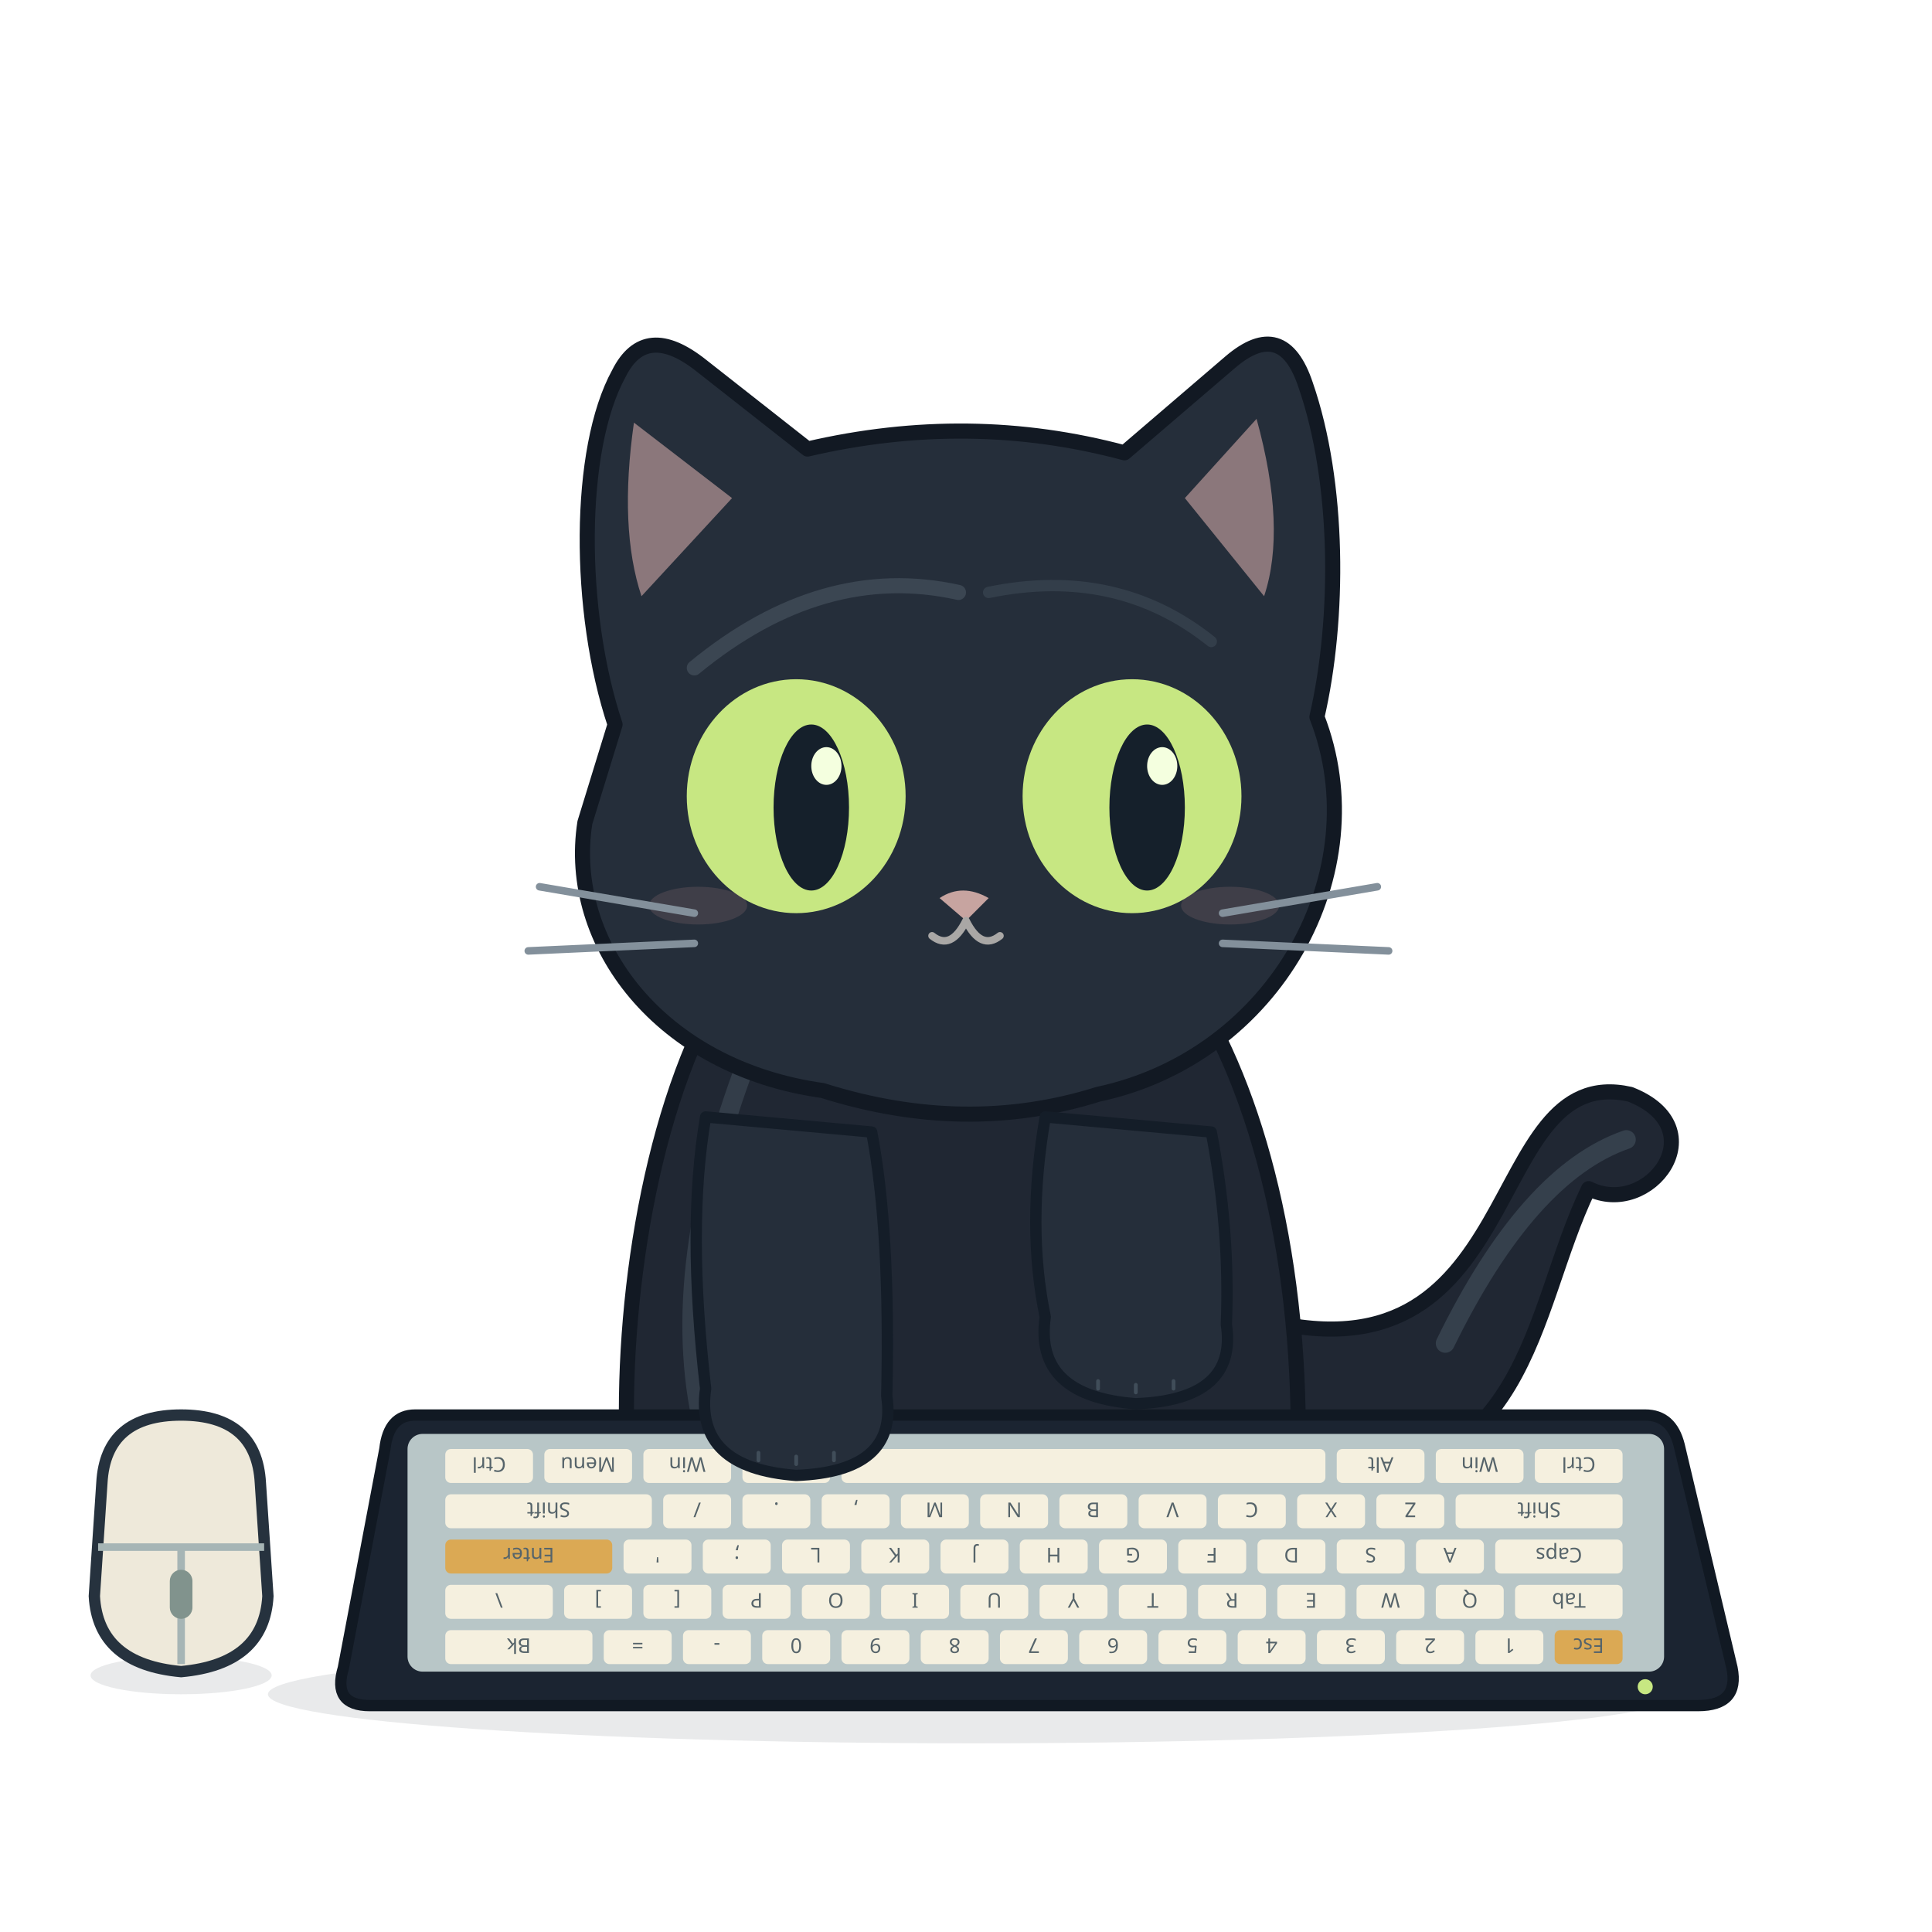
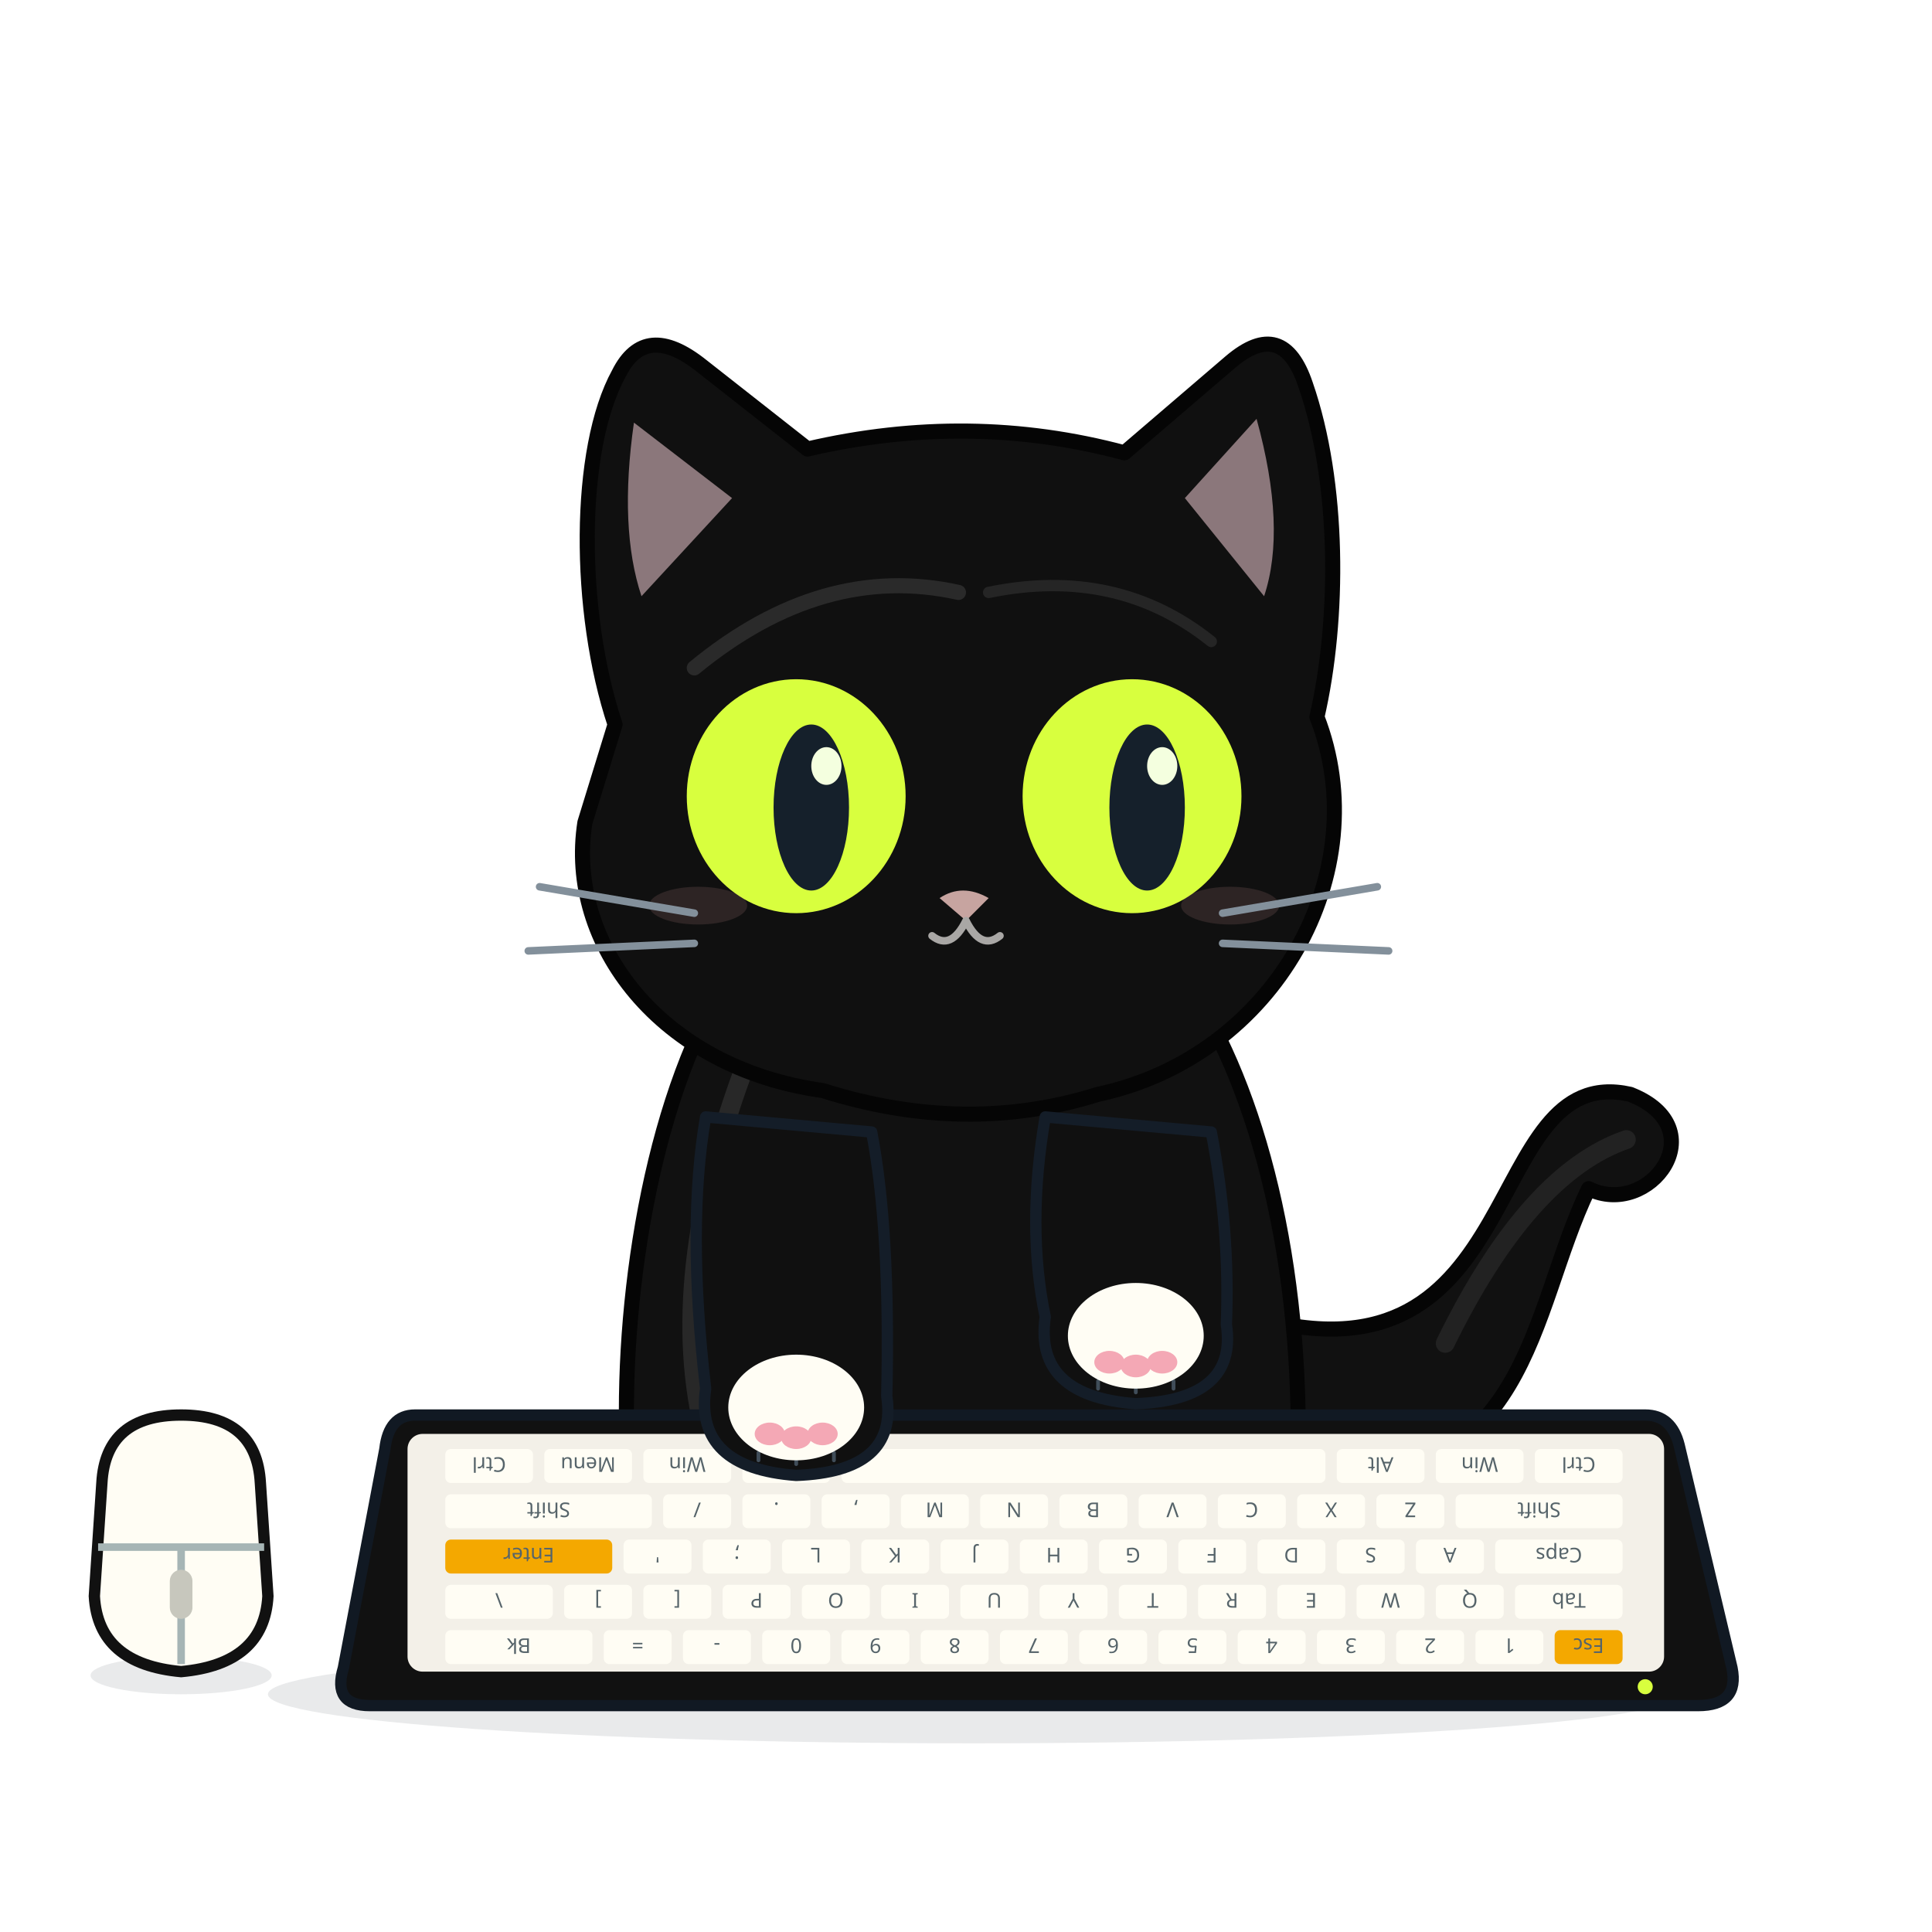
<svg xmlns="http://www.w3.org/2000/svg" width="512" height="512" viewBox="0 0 512 512">
  <ellipse cx="258" cy="449" rx="187" ry="13" fill="#17212d18" />
-   <path d="M 332 349 C 406 370 392 281 432 290 C 455 299 437 323 421 315 C 405 348 406 395 345 393 Z" fill="#202733" stroke="#121923" stroke-width="4" stroke-linejoin="round" />
-   <path d="M 383 356 Q 405 311 431 302" fill="none" stroke="#35404c" stroke-width="5" stroke-linecap="round" />
-   <path d="M 198 252 C 176 280 166 332 166 374 Q 163 407 195 413 L 316 413 Q 349 410 344 374 C 343 321 329 278 310 254 Z" fill="#202733" stroke="#121923" stroke-width="4" stroke-linecap="round" stroke-linejoin="round" />
-   <path d="M 198 281 Q 176 339 187 381" fill="none" stroke="#333d49" stroke-width="5" stroke-linecap="round" stroke-linejoin="round" />
+   <path d="M 332 349 C 406 370 392 281 432 290 C 455 299 437 323 421 315 C 405 348 406 395 345 393 Z" fill="#111111" stroke="#050505" stroke-width="4" stroke-linejoin="round" />
+   <path d="M 383 356 Q 405 311 431 302" fill="none" stroke="#222222" stroke-width="5" stroke-linecap="round" />
+   <path d="M 198 252 C 176 280 166 332 166 374 Q 163 407 195 413 L 316 413 Q 349 410 344 374 C 343 321 329 278 310 254 Z" fill="#111111" stroke="#050505" stroke-width="4" stroke-linecap="round" stroke-linejoin="round" />
+   <path d="M 198 281 Q 176 339 187 381" fill="none" stroke="#282828" stroke-width="5" stroke-linecap="round" stroke-linejoin="round" />
  <ellipse cx="210" cy="398" rx="36" ry="20" fill="#151d28" />
  <ellipse cx="303" cy="398" rx="36" ry="20" fill="#151d28" />
-   <path d="M 163 192 C 153 162 153 119 164 99 Q 171 85 186 97 L 214 119 Q 257 109 298 120 L 326 96 Q 340 84 346 102 C 355 128 355 164 349 190 C 365 231 338 280 291 290 Q 256 301 218 289 C 175 283 150 250 155 218 Z" fill="#252e3a" stroke="#121923" stroke-width="4" stroke-linecap="round" stroke-linejoin="round" />
+   <path d="M 163 192 C 153 162 153 119 164 99 Q 171 85 186 97 L 214 119 Q 257 109 298 120 L 326 96 Q 340 84 346 102 C 355 128 355 164 349 190 C 365 231 338 280 291 290 Q 256 301 218 289 C 175 283 150 250 155 218 Z" fill="#101010" stroke="#050505" stroke-width="4" stroke-linecap="round" stroke-linejoin="round" />
  <path d="M 168 112 Q 164 140 170 158 L 194 132 Z" fill="#8b777b" stroke="none" stroke-width="1" stroke-linecap="round" stroke-linejoin="round" />
  <path d="M 333 111 Q 341 140 335 158 L 314 132 Z" fill="#8b777b" stroke="none" stroke-width="1" stroke-linecap="round" stroke-linejoin="round" />
-   <path d="M 184 177 Q 218 149 254 157" fill="none" stroke="#3b4652" stroke-width="4" stroke-linecap="round" stroke-linejoin="round" />
-   <path d="M 262 157 Q 296 150 321 170" fill="none" stroke="#333e4a" stroke-width="3" stroke-linecap="round" stroke-linejoin="round" />
-   <ellipse cx="211" cy="211" rx="29" ry="31" fill="#c7e782" />
+   <path d="M 184 177 Q 218 149 254 157" fill="none" stroke="#2a2a2a" stroke-width="4" stroke-linecap="round" stroke-linejoin="round" />
+   <path d="M 262 157 Q 296 150 321 170" fill="none" stroke="#252525" stroke-width="3" stroke-linecap="round" stroke-linejoin="round" />
+   <ellipse cx="211" cy="211" rx="29" ry="31" fill="#d8ff3e" />
  <ellipse cx="215" cy="214" rx="10" ry="22" fill="#15202b" />
  <ellipse cx="219" cy="203" rx="4" ry="5" fill="#f4ffdf" />
-   <ellipse cx="300" cy="211" rx="29" ry="31" fill="#c7e782" />
+   <ellipse cx="300" cy="211" rx="29" ry="31" fill="#d8ff3e" />
  <ellipse cx="304" cy="214" rx="10" ry="22" fill="#15202b" />
  <ellipse cx="308" cy="203" rx="4" ry="5" fill="#f4ffdf" />
  <ellipse cx="185" cy="240" rx="13" ry="5" fill="#db9e9e24" />
  <ellipse cx="326" cy="240" rx="13" ry="5" fill="#db9e9e24" />
  <path d="M 249 238 Q 255 234 262 238 L 256 244 Z" fill="#c7a4a0" stroke="none" stroke-width="1" stroke-linecap="round" stroke-linejoin="round" />
  <path d="M 256 244 Q 252 252 247 248 M 256 244 Q 260 252 265 248" fill="none" stroke="#a9a7a5" stroke-width="2" stroke-linecap="round" stroke-linejoin="round" />
  <path d="M 184 242 L 143 235" fill="none" stroke="#83909b" stroke-width="2" stroke-linecap="round" stroke-linejoin="round" />
  <path d="M 184 250 L 140 252" fill="none" stroke="#83909b" stroke-width="2" stroke-linecap="round" stroke-linejoin="round" />
  <path d="M 324 242 L 365 235" fill="none" stroke="#83909b" stroke-width="2" stroke-linecap="round" stroke-linejoin="round" />
  <path d="M 324 250 L 368 252" fill="none" stroke="#83909b" stroke-width="2" stroke-linecap="round" stroke-linejoin="round" />
-   <path d="M 110 375 L 436 375 Q 443 375 445 383 L 459 442 Q 461 452 450 452 L 98 452 Q 88 452 91 442 L 102 384 Q 103 375 110 375 Z" fill="#1b2431" stroke="#111923" stroke-width="3" stroke-linecap="round" stroke-linejoin="round" />
-   <rect x="108" y="380" width="333" height="63" rx="4" fill="#b8c6c7" />
+   <path d="M 110 375 L 436 375 Q 443 375 445 383 L 459 442 Q 461 452 450 452 L 98 452 Q 88 452 91 442 L 102 384 Q 103 375 110 375 Z" fill="#111111" stroke="#111923" stroke-width="3" stroke-linecap="round" stroke-linejoin="round" />
+   <rect x="108" y="380" width="333" height="63" rx="4" fill="#f3f0e8" />
  <g transform="rotate(180 275 409)">
-     <rect x="120" y="377" width="18" height="9" rx="1.5" fill="#dba954" />
+     <rect x="120" y="377" width="18" height="9" rx="1.5" fill="#f4a800" />
    <text x="129.0" y="383.8" text-anchor="middle" font-family="sans-serif" font-size="5.4" fill="#56646a">Esc</text>
-     <rect x="141" y="377" width="18" height="9" rx="1.5" fill="#f5f0df" />
+     <rect x="141" y="377" width="18" height="9" rx="1.5" fill="#fffdf4" />
    <text x="150.0" y="383.8" text-anchor="middle" font-family="sans-serif" font-size="5.4" fill="#56646a">1</text>
-     <rect x="162" y="377" width="18" height="9" rx="1.5" fill="#f5f0df" />
+     <rect x="162" y="377" width="18" height="9" rx="1.5" fill="#fffdf4" />
    <text x="171.0" y="383.8" text-anchor="middle" font-family="sans-serif" font-size="5.4" fill="#56646a">2</text>
-     <rect x="183" y="377" width="18" height="9" rx="1.5" fill="#f5f0df" />
+     <rect x="183" y="377" width="18" height="9" rx="1.5" fill="#fffdf4" />
    <text x="192.0" y="383.8" text-anchor="middle" font-family="sans-serif" font-size="5.4" fill="#56646a">3</text>
-     <rect x="204" y="377" width="18" height="9" rx="1.5" fill="#f5f0df" />
+     <rect x="204" y="377" width="18" height="9" rx="1.5" fill="#fffdf4" />
    <text x="213.0" y="383.8" text-anchor="middle" font-family="sans-serif" font-size="5.4" fill="#56646a">4</text>
-     <rect x="225" y="377" width="18" height="9" rx="1.5" fill="#f5f0df" />
+     <rect x="225" y="377" width="18" height="9" rx="1.5" fill="#fffdf4" />
    <text x="234.0" y="383.8" text-anchor="middle" font-family="sans-serif" font-size="5.4" fill="#56646a">5</text>
-     <rect x="246" y="377" width="18" height="9" rx="1.5" fill="#f5f0df" />
+     <rect x="246" y="377" width="18" height="9" rx="1.5" fill="#fffdf4" />
    <text x="255.0" y="383.8" text-anchor="middle" font-family="sans-serif" font-size="5.4" fill="#56646a">6</text>
-     <rect x="267" y="377" width="18" height="9" rx="1.5" fill="#f5f0df" />
+     <rect x="267" y="377" width="18" height="9" rx="1.5" fill="#fffdf4" />
    <text x="276.0" y="383.8" text-anchor="middle" font-family="sans-serif" font-size="5.4" fill="#56646a">7</text>
-     <rect x="288" y="377" width="18" height="9" rx="1.5" fill="#f5f0df" />
+     <rect x="288" y="377" width="18" height="9" rx="1.5" fill="#fffdf4" />
    <text x="297.0" y="383.8" text-anchor="middle" font-family="sans-serif" font-size="5.4" fill="#56646a">8</text>
-     <rect x="309" y="377" width="18" height="9" rx="1.5" fill="#f5f0df" />
+     <rect x="309" y="377" width="18" height="9" rx="1.5" fill="#fffdf4" />
    <text x="318.0" y="383.8" text-anchor="middle" font-family="sans-serif" font-size="5.4" fill="#56646a">9</text>
-     <rect x="330" y="377" width="18" height="9" rx="1.5" fill="#f5f0df" />
+     <rect x="330" y="377" width="18" height="9" rx="1.5" fill="#fffdf4" />
    <text x="339.0" y="383.8" text-anchor="middle" font-family="sans-serif" font-size="5.4" fill="#56646a">0</text>
-     <rect x="351" y="377" width="18" height="9" rx="1.5" fill="#f5f0df" />
+     <rect x="351" y="377" width="18" height="9" rx="1.5" fill="#fffdf4" />
    <text x="360.0" y="383.8" text-anchor="middle" font-family="sans-serif" font-size="5.4" fill="#56646a">-</text>
-     <rect x="372" y="377" width="18" height="9" rx="1.5" fill="#f5f0df" />
+     <rect x="372" y="377" width="18" height="9" rx="1.5" fill="#fffdf4" />
    <text x="381.0" y="383.8" text-anchor="middle" font-family="sans-serif" font-size="5.4" fill="#56646a">=</text>
-     <rect x="393" y="377" width="39" height="9" rx="1.5" fill="#f5f0df" />
+     <rect x="393" y="377" width="39" height="9" rx="1.5" fill="#fffdf4" />
    <text x="412.5" y="383.8" text-anchor="middle" font-family="sans-serif" font-size="5.4" fill="#56646a">Bk</text>
-     <rect x="120" y="389" width="28.5" height="9" rx="1.5" fill="#f5f0df" />
+     <rect x="120" y="389" width="28.5" height="9" rx="1.5" fill="#fffdf4" />
    <text x="134.25" y="395.8" text-anchor="middle" font-family="sans-serif" font-size="5.4" fill="#56646a">Tab</text>
-     <rect x="151.5" y="389" width="18" height="9" rx="1.5" fill="#f5f0df" />
+     <rect x="151.5" y="389" width="18" height="9" rx="1.5" fill="#fffdf4" />
    <text x="160.5" y="395.8" text-anchor="middle" font-family="sans-serif" font-size="5.4" fill="#56646a">Q</text>
-     <rect x="172.5" y="389" width="18" height="9" rx="1.5" fill="#f5f0df" />
+     <rect x="172.5" y="389" width="18" height="9" rx="1.5" fill="#fffdf4" />
    <text x="181.5" y="395.8" text-anchor="middle" font-family="sans-serif" font-size="5.4" fill="#56646a">W</text>
-     <rect x="193.5" y="389" width="18" height="9" rx="1.5" fill="#f5f0df" />
+     <rect x="193.5" y="389" width="18" height="9" rx="1.5" fill="#fffdf4" />
    <text x="202.5" y="395.8" text-anchor="middle" font-family="sans-serif" font-size="5.4" fill="#56646a">E</text>
-     <rect x="214.5" y="389" width="18" height="9" rx="1.5" fill="#f5f0df" />
+     <rect x="214.5" y="389" width="18" height="9" rx="1.5" fill="#fffdf4" />
    <text x="223.5" y="395.8" text-anchor="middle" font-family="sans-serif" font-size="5.4" fill="#56646a">R</text>
-     <rect x="235.5" y="389" width="18" height="9" rx="1.5" fill="#f5f0df" />
+     <rect x="235.5" y="389" width="18" height="9" rx="1.5" fill="#fffdf4" />
    <text x="244.5" y="395.8" text-anchor="middle" font-family="sans-serif" font-size="5.4" fill="#56646a">T</text>
-     <rect x="256.5" y="389" width="18" height="9" rx="1.5" fill="#f5f0df" />
+     <rect x="256.5" y="389" width="18" height="9" rx="1.5" fill="#fffdf4" />
    <text x="265.5" y="395.8" text-anchor="middle" font-family="sans-serif" font-size="5.4" fill="#56646a">Y</text>
-     <rect x="277.5" y="389" width="18" height="9" rx="1.5" fill="#f5f0df" />
+     <rect x="277.5" y="389" width="18" height="9" rx="1.5" fill="#fffdf4" />
    <text x="286.5" y="395.8" text-anchor="middle" font-family="sans-serif" font-size="5.4" fill="#56646a">U</text>
-     <rect x="298.5" y="389" width="18" height="9" rx="1.5" fill="#f5f0df" />
+     <rect x="298.5" y="389" width="18" height="9" rx="1.5" fill="#fffdf4" />
    <text x="307.5" y="395.8" text-anchor="middle" font-family="sans-serif" font-size="5.4" fill="#56646a">I</text>
-     <rect x="319.5" y="389" width="18" height="9" rx="1.5" fill="#f5f0df" />
+     <rect x="319.5" y="389" width="18" height="9" rx="1.5" fill="#fffdf4" />
    <text x="328.5" y="395.8" text-anchor="middle" font-family="sans-serif" font-size="5.4" fill="#56646a">O</text>
-     <rect x="340.5" y="389" width="18" height="9" rx="1.5" fill="#f5f0df" />
+     <rect x="340.5" y="389" width="18" height="9" rx="1.5" fill="#fffdf4" />
    <text x="349.5" y="395.8" text-anchor="middle" font-family="sans-serif" font-size="5.4" fill="#56646a">P</text>
-     <rect x="361.5" y="389" width="18" height="9" rx="1.5" fill="#f5f0df" />
+     <rect x="361.5" y="389" width="18" height="9" rx="1.5" fill="#fffdf4" />
    <text x="370.5" y="395.8" text-anchor="middle" font-family="sans-serif" font-size="5.4" fill="#56646a">[</text>
-     <rect x="382.5" y="389" width="18" height="9" rx="1.5" fill="#f5f0df" />
+     <rect x="382.5" y="389" width="18" height="9" rx="1.5" fill="#fffdf4" />
    <text x="391.5" y="395.8" text-anchor="middle" font-family="sans-serif" font-size="5.4" fill="#56646a">]</text>
-     <rect x="403.5" y="389" width="28.5" height="9" rx="1.5" fill="#f5f0df" />
+     <rect x="403.5" y="389" width="28.5" height="9" rx="1.5" fill="#fffdf4" />
    <text x="417.75" y="395.8" text-anchor="middle" font-family="sans-serif" font-size="5.4" fill="#56646a">\</text>
-     <rect x="120" y="401" width="33.75" height="9" rx="1.5" fill="#f5f0df" />
+     <rect x="120" y="401" width="33.75" height="9" rx="1.5" fill="#fffdf4" />
    <text x="136.875" y="407.8" text-anchor="middle" font-family="sans-serif" font-size="5.4" fill="#56646a">Caps</text>
-     <rect x="156.75" y="401" width="18" height="9" rx="1.5" fill="#f5f0df" />
+     <rect x="156.75" y="401" width="18" height="9" rx="1.5" fill="#fffdf4" />
    <text x="165.75" y="407.8" text-anchor="middle" font-family="sans-serif" font-size="5.4" fill="#56646a">A</text>
-     <rect x="177.75" y="401" width="18" height="9" rx="1.5" fill="#f5f0df" />
+     <rect x="177.75" y="401" width="18" height="9" rx="1.5" fill="#fffdf4" />
    <text x="186.75" y="407.8" text-anchor="middle" font-family="sans-serif" font-size="5.4" fill="#56646a">S</text>
-     <rect x="198.75" y="401" width="18" height="9" rx="1.5" fill="#f5f0df" />
+     <rect x="198.75" y="401" width="18" height="9" rx="1.5" fill="#fffdf4" />
    <text x="207.75" y="407.8" text-anchor="middle" font-family="sans-serif" font-size="5.4" fill="#56646a">D</text>
-     <rect x="219.75" y="401" width="18" height="9" rx="1.5" fill="#f5f0df" />
+     <rect x="219.75" y="401" width="18" height="9" rx="1.5" fill="#fffdf4" />
    <text x="228.75" y="407.8" text-anchor="middle" font-family="sans-serif" font-size="5.4" fill="#56646a">F</text>
-     <rect x="240.75" y="401" width="18" height="9" rx="1.5" fill="#f5f0df" />
+     <rect x="240.75" y="401" width="18" height="9" rx="1.5" fill="#fffdf4" />
    <text x="249.75" y="407.8" text-anchor="middle" font-family="sans-serif" font-size="5.4" fill="#56646a">G</text>
-     <rect x="261.75" y="401" width="18" height="9" rx="1.5" fill="#f5f0df" />
+     <rect x="261.75" y="401" width="18" height="9" rx="1.5" fill="#fffdf4" />
    <text x="270.75" y="407.8" text-anchor="middle" font-family="sans-serif" font-size="5.4" fill="#56646a">H</text>
-     <rect x="282.75" y="401" width="18" height="9" rx="1.5" fill="#f5f0df" />
+     <rect x="282.75" y="401" width="18" height="9" rx="1.5" fill="#fffdf4" />
    <text x="291.75" y="407.8" text-anchor="middle" font-family="sans-serif" font-size="5.4" fill="#56646a">J</text>
-     <rect x="303.75" y="401" width="18" height="9" rx="1.5" fill="#f5f0df" />
+     <rect x="303.75" y="401" width="18" height="9" rx="1.5" fill="#fffdf4" />
    <text x="312.75" y="407.8" text-anchor="middle" font-family="sans-serif" font-size="5.4" fill="#56646a">K</text>
-     <rect x="324.75" y="401" width="18" height="9" rx="1.5" fill="#f5f0df" />
+     <rect x="324.75" y="401" width="18" height="9" rx="1.5" fill="#fffdf4" />
    <text x="333.75" y="407.8" text-anchor="middle" font-family="sans-serif" font-size="5.4" fill="#56646a">L</text>
-     <rect x="345.75" y="401" width="18" height="9" rx="1.5" fill="#f5f0df" />
+     <rect x="345.75" y="401" width="18" height="9" rx="1.5" fill="#fffdf4" />
    <text x="354.75" y="407.8" text-anchor="middle" font-family="sans-serif" font-size="5.4" fill="#56646a">;</text>
-     <rect x="366.75" y="401" width="18" height="9" rx="1.5" fill="#f5f0df" />
+     <rect x="366.75" y="401" width="18" height="9" rx="1.5" fill="#fffdf4" />
    <text x="375.75" y="407.8" text-anchor="middle" font-family="sans-serif" font-size="5.4" fill="#56646a">'</text>
-     <rect x="387.75" y="401" width="44.25" height="9" rx="1.5" fill="#dba954" />
+     <rect x="387.75" y="401" width="44.25" height="9" rx="1.5" fill="#f4a800" />
    <text x="409.875" y="407.8" text-anchor="middle" font-family="sans-serif" font-size="5.4" fill="#56646a">Enter</text>
-     <rect x="120" y="413" width="44.25" height="9" rx="1.5" fill="#f5f0df" />
+     <rect x="120" y="413" width="44.25" height="9" rx="1.5" fill="#fffdf4" />
    <text x="142.125" y="419.8" text-anchor="middle" font-family="sans-serif" font-size="5.4" fill="#56646a">Shift</text>
-     <rect x="167.25" y="413" width="18" height="9" rx="1.5" fill="#f5f0df" />
+     <rect x="167.25" y="413" width="18" height="9" rx="1.5" fill="#fffdf4" />
    <text x="176.25" y="419.8" text-anchor="middle" font-family="sans-serif" font-size="5.4" fill="#56646a">Z</text>
-     <rect x="188.25" y="413" width="18" height="9" rx="1.5" fill="#f5f0df" />
+     <rect x="188.25" y="413" width="18" height="9" rx="1.5" fill="#fffdf4" />
    <text x="197.25" y="419.8" text-anchor="middle" font-family="sans-serif" font-size="5.4" fill="#56646a">X</text>
-     <rect x="209.25" y="413" width="18" height="9" rx="1.5" fill="#f5f0df" />
+     <rect x="209.25" y="413" width="18" height="9" rx="1.5" fill="#fffdf4" />
    <text x="218.25" y="419.8" text-anchor="middle" font-family="sans-serif" font-size="5.4" fill="#56646a">C</text>
-     <rect x="230.25" y="413" width="18" height="9" rx="1.5" fill="#f5f0df" />
+     <rect x="230.25" y="413" width="18" height="9" rx="1.5" fill="#fffdf4" />
    <text x="239.25" y="419.8" text-anchor="middle" font-family="sans-serif" font-size="5.4" fill="#56646a">V</text>
-     <rect x="251.25" y="413" width="18" height="9" rx="1.5" fill="#f5f0df" />
+     <rect x="251.25" y="413" width="18" height="9" rx="1.5" fill="#fffdf4" />
    <text x="260.25" y="419.8" text-anchor="middle" font-family="sans-serif" font-size="5.4" fill="#56646a">B</text>
-     <rect x="272.25" y="413" width="18" height="9" rx="1.5" fill="#f5f0df" />
+     <rect x="272.25" y="413" width="18" height="9" rx="1.5" fill="#fffdf4" />
    <text x="281.25" y="419.8" text-anchor="middle" font-family="sans-serif" font-size="5.4" fill="#56646a">N</text>
-     <rect x="293.25" y="413" width="18" height="9" rx="1.5" fill="#f5f0df" />
+     <rect x="293.25" y="413" width="18" height="9" rx="1.5" fill="#fffdf4" />
    <text x="302.25" y="419.8" text-anchor="middle" font-family="sans-serif" font-size="5.4" fill="#56646a">M</text>
-     <rect x="314.25" y="413" width="18" height="9" rx="1.5" fill="#f5f0df" />
+     <rect x="314.25" y="413" width="18" height="9" rx="1.5" fill="#fffdf4" />
    <text x="323.25" y="419.8" text-anchor="middle" font-family="sans-serif" font-size="5.4" fill="#56646a">,</text>
-     <rect x="335.25" y="413" width="18" height="9" rx="1.5" fill="#f5f0df" />
+     <rect x="335.25" y="413" width="18" height="9" rx="1.5" fill="#fffdf4" />
    <text x="344.25" y="419.8" text-anchor="middle" font-family="sans-serif" font-size="5.4" fill="#56646a">.</text>
-     <rect x="356.25" y="413" width="18" height="9" rx="1.5" fill="#f5f0df" />
+     <rect x="356.25" y="413" width="18" height="9" rx="1.5" fill="#fffdf4" />
    <text x="365.25" y="419.8" text-anchor="middle" font-family="sans-serif" font-size="5.4" fill="#56646a">/</text>
-     <rect x="377.25" y="413" width="54.75" height="9" rx="1.5" fill="#f5f0df" />
+     <rect x="377.25" y="413" width="54.75" height="9" rx="1.5" fill="#fffdf4" />
    <text x="404.625" y="419.8" text-anchor="middle" font-family="sans-serif" font-size="5.4" fill="#56646a">Shift</text>
-     <rect x="120" y="425" width="23.25" height="9" rx="1.5" fill="#f5f0df" />
+     <rect x="120" y="425" width="23.25" height="9" rx="1.5" fill="#fffdf4" />
    <text x="131.625" y="431.8" text-anchor="middle" font-family="sans-serif" font-size="5.4" fill="#56646a">Ctrl</text>
-     <rect x="146.25" y="425" width="23.25" height="9" rx="1.5" fill="#f5f0df" />
+     <rect x="146.25" y="425" width="23.25" height="9" rx="1.5" fill="#fffdf4" />
    <text x="157.875" y="431.8" text-anchor="middle" font-family="sans-serif" font-size="5.4" fill="#56646a">Win</text>
-     <rect x="172.5" y="425" width="23.25" height="9" rx="1.5" fill="#f5f0df" />
+     <rect x="172.5" y="425" width="23.25" height="9" rx="1.5" fill="#fffdf4" />
    <text x="184.125" y="431.8" text-anchor="middle" font-family="sans-serif" font-size="5.4" fill="#56646a">Alt</text>
-     <rect x="198.75" y="425" width="128.25" height="9" rx="1.5" fill="#f5f0df" />
+     <rect x="198.75" y="425" width="128.25" height="9" rx="1.5" fill="#fffdf4" />
    <text x="262.875" y="431.8" text-anchor="middle" font-family="sans-serif" font-size="5.4" fill="#56646a" />
-     <rect x="330.0" y="425" width="23.25" height="9" rx="1.5" fill="#f5f0df" />
+     <rect x="330.0" y="425" width="23.25" height="9" rx="1.5" fill="#fffdf4" />
    <text x="341.625" y="431.8" text-anchor="middle" font-family="sans-serif" font-size="5.4" fill="#56646a">Alt</text>
-     <rect x="356.25" y="425" width="23.25" height="9" rx="1.5" fill="#f5f0df" />
+     <rect x="356.25" y="425" width="23.25" height="9" rx="1.5" fill="#fffdf4" />
    <text x="367.875" y="431.8" text-anchor="middle" font-family="sans-serif" font-size="5.4" fill="#56646a">Win</text>
-     <rect x="382.5" y="425" width="23.25" height="9" rx="1.5" fill="#f5f0df" />
+     <rect x="382.5" y="425" width="23.25" height="9" rx="1.5" fill="#fffdf4" />
    <text x="394.125" y="431.8" text-anchor="middle" font-family="sans-serif" font-size="5.4" fill="#56646a">Menu</text>
-     <rect x="408.75" y="425" width="23.25" height="9" rx="1.5" fill="#f5f0df" />
+     <rect x="408.75" y="425" width="23.25" height="9" rx="1.5" fill="#fffdf4" />
    <text x="420.375" y="431.8" text-anchor="middle" font-family="sans-serif" font-size="5.4" fill="#56646a">Ctrl</text>
  </g>
-   <ellipse cx="436" cy="447" rx="2" ry="2" fill="#c7e782" />
+   <ellipse cx="436" cy="447" rx="2" ry="2" fill="#d8ff3e" />
  <g transform="translate(0 0)">
    <ellipse cx="48" cy="444" rx="24" ry="5" fill="#17212d18" />
-     <path d="M 27 393 Q 28 375 48 375 Q 68 375 69 393 L 71 423 Q 70 441 48 443 Q 26 441 25 423 Z" fill="#eee9da" stroke="#26323e" stroke-width="3" />
+     <path d="M 27 393 Q 28 375 48 375 Q 68 375 69 393 L 71 423 Q 70 441 48 443 Q 26 441 25 423 Z" fill="#fffdf4" stroke="#111111" stroke-width="3" />
    <path d="M 26 410 H 70 M 48 410 V 441" fill="none" stroke="#a6b5b5" stroke-width="2" />
-     <rect x="45" y="416" width="6" height="13" rx="3" fill="#81938d" />
+     <rect x="45" y="416" width="6" height="13" rx="3" fill="#c7c7bd" />
  </g>
-   <path d="M 187 296 Q 182 325 187 368.0 Q 184 389.0 211 391.0 Q 238 390.0 235 370.0 Q 236 326 231 300 Z" fill="#252e3a" stroke="#141d28" stroke-width="3" stroke-linecap="round" stroke-linejoin="round" />
+   <path d="M 187 296 Q 182 325 187 368.0 Q 184 389.0 211 391.0 Q 238 390.0 235 370.0 Q 236 326 231 300 Z" fill="#101010" stroke="#141d28" stroke-width="3" stroke-linecap="round" stroke-linejoin="round" />
  <path d="M 201 385.0 l 0 2 M 211 386.0 l 0 2 M 221 385.0 l 0 2" fill="none" stroke="#404d59" stroke-width="1" stroke-linecap="round" stroke-linejoin="round" />
-   <path d="M 277 296 Q 272 325 277 349 Q 274 370 301 372 Q 328 371 325 351 Q 326 326 321 300 Z" fill="#252e3a" stroke="#141d28" stroke-width="3" stroke-linecap="round" stroke-linejoin="round" />
+   <ellipse cx="211" cy="373.0" rx="18" ry="14" fill="#fffdf4" />
+   <ellipse cx="204" cy="380.0" rx="4" ry="3" fill="#f4a8b5" />
+   <ellipse cx="211" cy="381.0" rx="4" ry="3" fill="#f4a8b5" />
+   <ellipse cx="218" cy="380.0" rx="4" ry="3" fill="#f4a8b5" />
+   <path d="M 277 296 Q 272 325 277 349 Q 274 370 301 372 Q 328 371 325 351 Q 326 326 321 300 Z" fill="#101010" stroke="#141d28" stroke-width="3" stroke-linecap="round" stroke-linejoin="round" />
  <path d="M 291 366 l 0 2 M 301 367 l 0 2 M 311 366 l 0 2" fill="none" stroke="#404d59" stroke-width="1" stroke-linecap="round" stroke-linejoin="round" />
+   <ellipse cx="301" cy="354" rx="18" ry="14" fill="#fffdf4" />
+   <ellipse cx="294" cy="361" rx="4" ry="3" fill="#f4a8b5" />
+   <ellipse cx="301" cy="362" rx="4" ry="3" fill="#f4a8b5" />
+   <ellipse cx="308" cy="361" rx="4" ry="3" fill="#f4a8b5" />
</svg>
